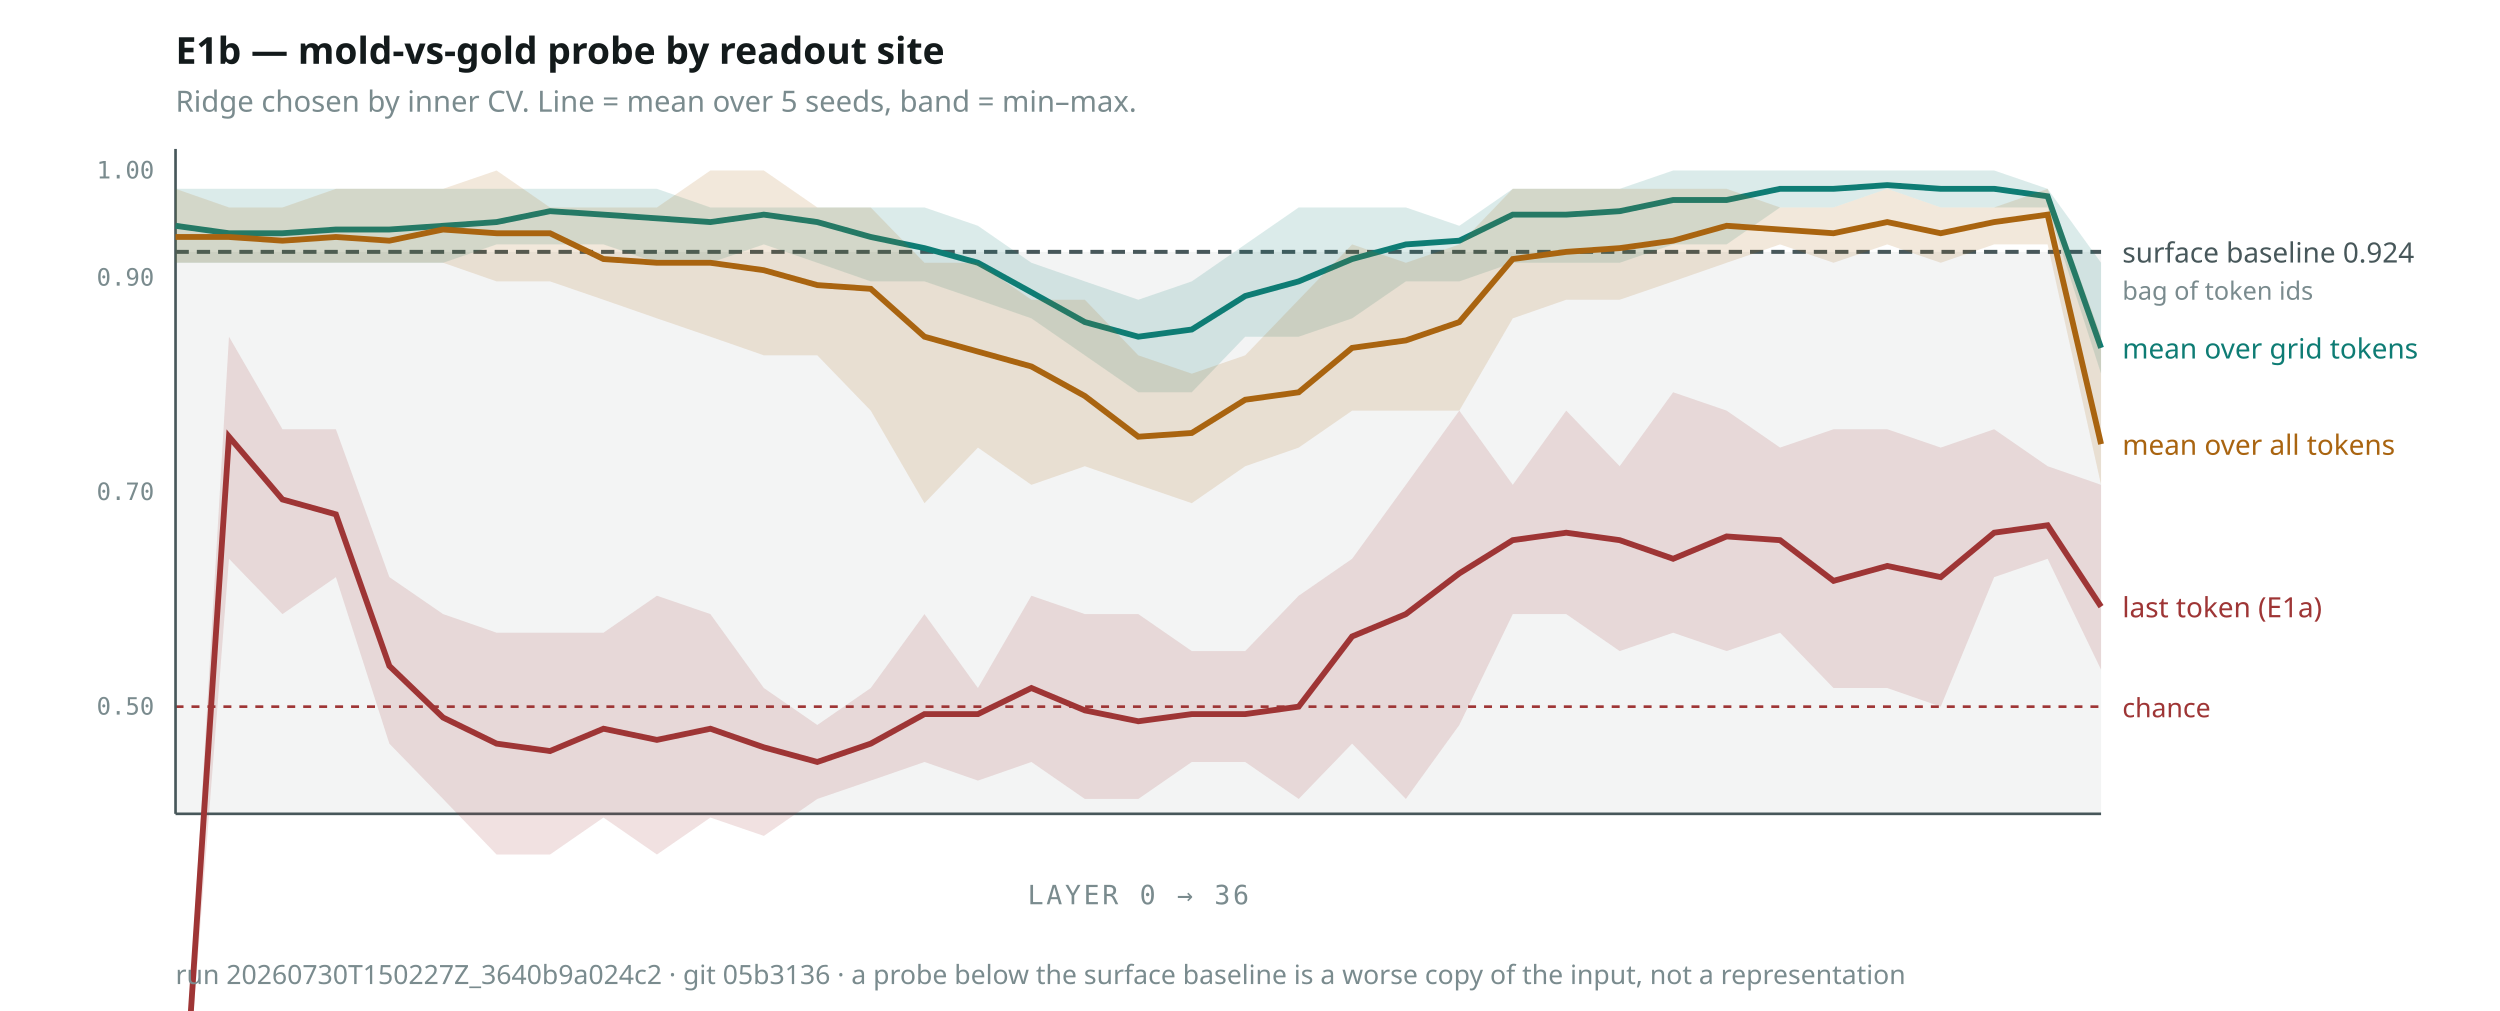
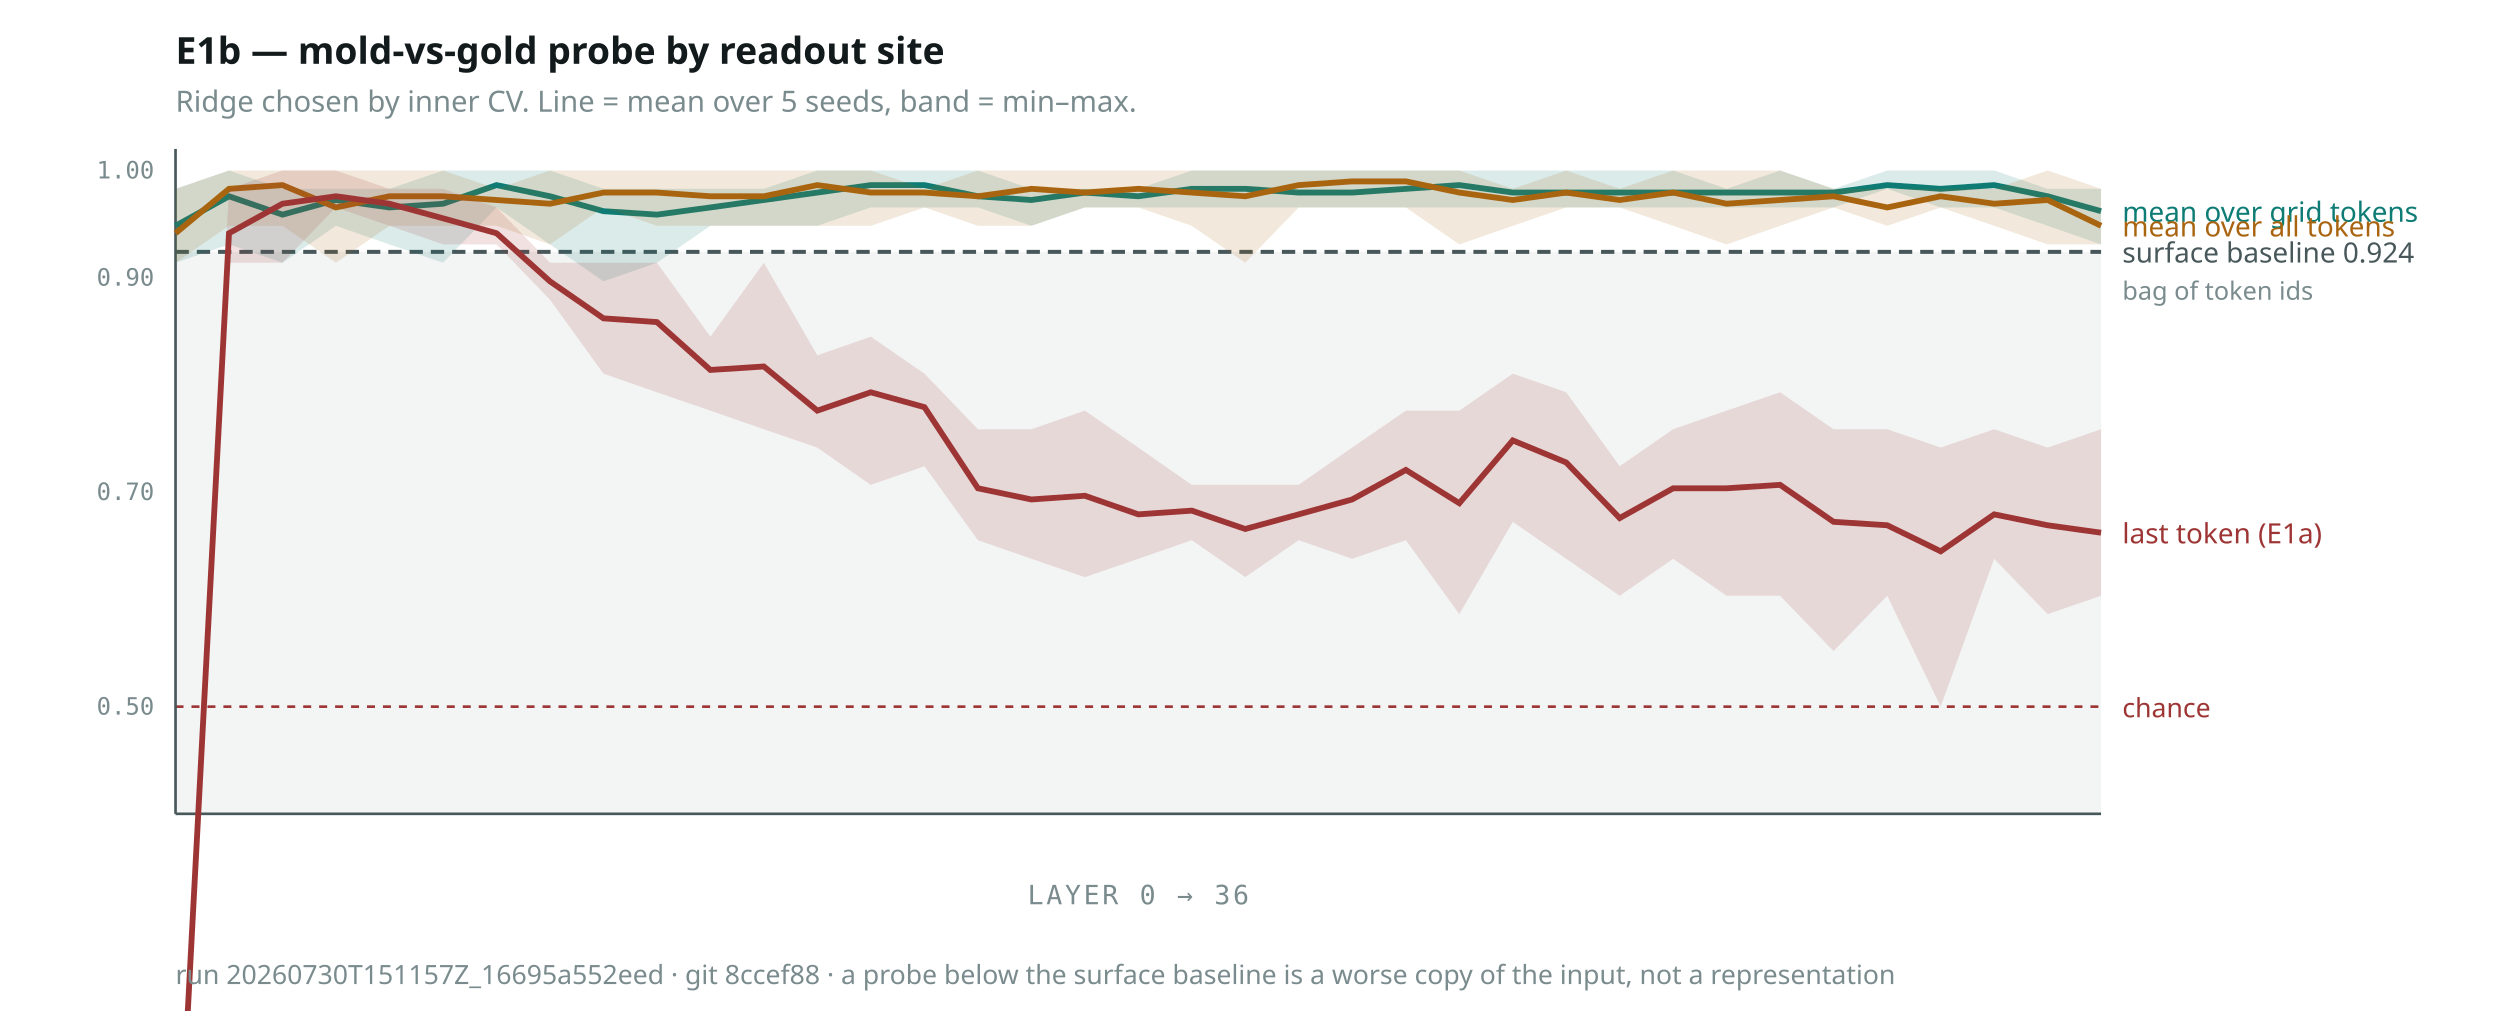
<svg xmlns="http://www.w3.org/2000/svg" viewBox="0 0 940 380" font-family="system-ui,sans-serif">
  <text x="66" y="24" font-size="14" font-weight="600" fill="#131A1B">E1b — mold-vs-gold probe by readout site</text>
  <text x="66" y="42" font-size="11" fill="#7A8B8E">Ridge chosen by inner CV. Line = mean over 5 seeds, band = min–max.</text>
  <rect x="66" y="94.7" width="724" height="211.3" fill="#47575A" opacity=".07" />
  <line x1="66" y1="94.7" x2="790" y2="94.7" stroke="#47575A" stroke-dasharray="5 3" stroke-width="1.5" />
  <text x="798" y="98.7" font-size="10.5" fill="#47575A">surface baseline 0.924</text>
  <text x="798" y="112.7" font-size="9.5" fill="#7A8B8E">bag of token ids</text>
  <line x1="66" y1="265.7" x2="790" y2="265.7" stroke="#9E3535" stroke-dasharray="3 3" />
  <text x="798" y="269.7" font-size="10" fill="#9E3535">chance</text>
  <line x1="66" y1="56" x2="66" y2="306" stroke="#47575A" />
  <line x1="66" y1="306" x2="790" y2="306" stroke="#47575A" />
  <text x="58" y="268.7" text-anchor="end" font-family="ui-monospace,monospace" font-size="9" fill="#7A8B8E">0.50</text>
  <text x="58" y="188.0" text-anchor="end" font-family="ui-monospace,monospace" font-size="9" fill="#7A8B8E">0.70</text>
  <text x="58" y="107.4" text-anchor="end" font-family="ui-monospace,monospace" font-size="9" fill="#7A8B8E">0.90</text>
  <text x="58" y="67.1" text-anchor="end" font-family="ui-monospace,monospace" font-size="9" fill="#7A8B8E">1.00</text>
-   <polygon points="66.0,71.0 86.1,71.0 106.2,71.0 126.3,71.0 146.4,71.0 166.6,71.0 186.7,71.0 206.8,71.0 226.9,71.0 247.0,71.0 267.1,78.0 287.2,78.0 307.3,78.0 327.4,78.0 347.6,78.0 367.7,84.9 387.8,98.8 407.9,105.8 428.0,112.7 448.1,105.8 468.2,91.9 488.3,78.0 508.4,78.0 528.6,78.0 548.7,84.9 568.8,71.0 588.9,71.0 609.0,71.0 629.1,64.1 649.2,64.1 669.3,64.1 689.4,64.1 709.6,64.1 729.7,64.1 749.8,64.1 769.9,71.0 790.0,98.8 790.0,140.5 769.9,78.0 749.8,78.0 729.7,78.0 709.6,71.0 689.4,78.0 669.3,78.0 649.2,91.9 629.1,91.9 609.0,98.8 588.9,98.8 568.8,98.8 548.7,105.8 528.6,105.8 508.4,119.7 488.3,126.6 468.2,126.6 448.1,147.5 428.0,147.5 407.9,133.6 387.8,119.7 367.7,112.7 347.6,105.8 327.4,105.8 307.3,98.8 287.2,91.9 267.1,98.8 247.0,98.8 226.9,91.9 206.8,91.9 186.7,91.9 166.6,98.8 146.4,98.8 126.3,98.8 106.2,98.8 86.1,98.8 66.0,98.8" fill="#0E7C74" opacity=".15" />
-   <polyline points="66.0,84.9 86.1,87.7 106.2,87.7 126.3,86.3 146.4,86.3 166.6,84.9 186.7,83.5 206.8,79.4 226.9,80.7 247.0,82.1 267.1,83.5 287.2,80.7 307.3,83.5 327.4,89.1 347.6,93.3 367.7,98.8 387.8,109.9 407.9,121.1 428.0,126.6 448.1,123.9 468.2,111.3 488.3,105.8 508.4,97.4 528.6,91.9 548.7,90.5 568.8,80.7 588.9,80.7 609.0,79.4 629.1,75.2 649.2,75.2 669.3,71.0 689.4,71.0 709.6,69.6 729.7,71.0 749.8,71.0 769.9,73.8 790.0,130.8" fill="none" stroke="#0E7C74" stroke-width="2.2" />
-   <text x="798" y="134.8" font-size="10.5" fill="#0E7C74">mean over grid tokens</text>
-   <polygon points="66.0,71.0 86.1,78.0 106.2,78.0 126.3,71.0 146.4,71.0 166.6,71.0 186.7,64.1 206.8,78.0 226.9,78.0 247.0,78.0 267.1,64.1 287.2,64.1 307.3,78.0 327.4,78.0 347.6,98.8 367.7,98.8 387.8,112.7 407.9,112.7 428.0,133.6 448.1,140.5 468.2,133.6 488.3,112.7 508.4,91.9 528.6,98.8 548.7,91.9 568.8,71.0 588.9,71.0 609.0,71.0 629.1,71.0 649.2,71.0 669.3,78.0 689.4,78.0 709.6,71.0 729.7,78.0 749.8,78.0 769.9,71.0 790.0,126.6 790.0,182.3 769.9,91.9 749.8,91.9 729.7,98.8 709.6,91.9 689.4,98.8 669.3,91.9 649.2,98.8 629.1,105.8 609.0,112.7 588.9,112.7 568.8,119.7 548.7,154.4 528.6,154.4 508.4,154.4 488.3,168.3 468.2,175.3 448.1,189.2 428.0,182.3 407.9,175.3 387.8,182.3 367.7,168.3 347.6,189.2 327.4,154.4 307.3,133.6 287.2,133.6 267.1,126.6 247.0,119.7 226.9,112.7 206.8,105.8 186.7,105.8 166.6,98.8 146.4,98.8 126.3,98.8 106.2,98.8 86.1,98.8 66.0,98.8" fill="#A96410" opacity=".15" />
-   <polyline points="66.0,89.1 86.1,89.1 106.2,90.5 126.3,89.1 146.4,90.5 166.6,86.3 186.7,87.7 206.8,87.7 226.9,97.4 247.0,98.8 267.1,98.8 287.2,101.6 307.3,107.2 327.4,108.6 347.6,126.6 367.7,132.2 387.8,137.8 407.9,148.9 428.0,164.2 448.1,162.8 468.2,150.3 488.3,147.5 508.4,130.8 528.6,128.0 548.7,121.1 568.8,97.4 588.9,94.7 609.0,93.3 629.1,90.5 649.2,84.9 669.3,86.3 689.4,87.7 709.6,83.5 729.7,87.7 749.8,83.5 769.9,80.7 790.0,167.0" fill="none" stroke="#A96410" stroke-width="2.2" />
-   <text x="798" y="171.0" font-size="10.5" fill="#A96410">mean over all tokens</text>
-   <polygon points="66.0,467.3 86.1,126.6 106.2,161.4 126.3,161.4 146.4,217.0 166.6,230.9 186.7,237.9 206.8,237.9 226.9,237.9 247.0,224.0 267.1,230.9 287.2,258.7 307.3,272.6 327.4,258.7 347.6,230.9 367.7,258.7 387.8,224.0 407.9,230.9 428.0,230.9 448.1,244.8 468.2,244.8 488.3,224.0 508.4,210.1 528.6,182.3 548.7,154.4 568.8,182.3 588.9,154.4 609.0,175.3 629.1,147.5 649.2,154.4 669.3,168.3 689.4,161.4 709.6,161.4 729.7,168.3 749.8,161.4 769.9,175.3 790.0,182.3 790.0,251.8 769.9,210.1 749.8,217.0 729.7,265.7 709.6,258.7 689.4,258.7 669.3,237.9 649.2,244.8 629.1,237.9 609.0,244.8 588.9,230.9 568.8,230.9 548.7,272.6 528.6,300.4 508.4,279.6 488.3,300.4 468.2,286.5 448.1,286.5 428.0,300.4 407.9,300.4 387.8,286.5 367.7,293.5 347.6,286.5 327.4,293.5 307.3,300.4 287.2,314.3 267.1,307.4 247.0,321.3 226.9,307.4 206.8,321.3 186.7,321.3 166.6,300.4 146.4,279.6 126.3,217.0 106.2,230.9 86.1,210.1 66.0,467.3" fill="#9E3535" opacity=".15" />
-   <polyline points="66.0,467.3 86.1,164.2 106.2,187.8 126.3,193.4 146.4,250.4 166.6,269.8 186.7,279.6 206.8,282.4 226.9,274.0 247.0,278.2 267.1,274.0 287.2,281.0 307.3,286.5 327.4,279.6 347.6,268.5 367.7,268.5 387.8,258.7 407.9,267.1 428.0,271.2 448.1,268.5 468.2,268.5 488.3,265.7 508.4,239.3 528.6,230.9 548.7,215.6 568.8,203.1 588.9,200.3 609.0,203.1 629.1,210.1 649.2,201.7 669.3,203.1 689.4,218.4 709.6,212.8 729.7,217.0 749.8,200.3 769.9,197.5 790.0,228.1" fill="none" stroke="#9E3535" stroke-width="2.2" />
-   <text x="798" y="232.1" font-size="10.5" fill="#9E3535">last token (E1a)</text>
+   <polygon points="66.0,71.0 86.1,64.1 106.2,71.0 126.3,71.0 146.4,71.0 166.6,64.1 186.7,64.1 206.8,64.1 226.9,71.0 247.0,71.0 267.1,71.0 287.2,71.0 307.3,64.1 327.4,64.1 347.6,64.1 367.7,64.1 387.8,71.0 407.9,71.0 428.0,71.0 448.1,64.1 468.2,64.1 488.3,64.1 508.4,64.1 528.6,64.1 548.7,64.1 568.8,64.1 588.9,64.1 609.0,64.1 629.1,64.1 649.2,71.0 669.3,64.1 689.4,71.0 709.6,64.1 729.7,64.1 749.8,64.1 769.9,71.0 790.0,71.0 790.0,91.9 769.9,84.9 749.8,78.0 729.7,78.0 709.6,71.0 689.4,78.0 669.3,78.0 649.2,78.0 629.1,78.0 609.0,78.0 588.9,78.0 568.8,78.0 548.7,78.0 528.6,78.0 508.4,78.0 488.3,78.0 468.2,78.0 448.1,78.0 428.0,78.0 407.9,78.0 387.8,84.9 367.7,78.0 347.6,78.0 327.4,78.0 307.3,84.9 287.2,84.9 267.1,84.9 247.0,98.8 226.9,105.8 206.8,91.9 186.7,78.0 166.6,98.8 146.4,91.9 126.3,84.9 106.2,98.8 86.1,91.9 66.0,98.8" fill="#0E7C74" opacity=".15" />
+   <polyline points="66.0,84.9 86.1,73.8 106.2,80.7 126.3,75.2 146.4,78.0 166.6,76.6 186.7,69.6 206.8,73.8 226.9,79.4 247.0,80.7 267.1,78.0 287.2,75.2 307.3,72.4 327.4,69.6 347.6,69.6 367.7,73.8 387.8,75.2 407.9,72.4 428.0,73.8 448.1,71.0 468.2,71.0 488.3,72.4 508.4,72.4 528.6,71.0 548.7,69.6 568.8,72.4 588.9,72.4 609.0,72.4 629.1,72.4 649.2,72.4 669.3,72.4 689.4,72.4 709.6,69.6 729.7,71.0 749.8,69.6 769.9,73.8 790.0,79.4" fill="none" stroke="#0E7C74" stroke-width="2.2" />
+   <text x="798" y="83.4" font-size="10.5" fill="#0E7C74">mean over grid tokens</text>
+   <polygon points="66.0,71.0 86.1,64.1 106.2,64.1 126.3,64.1 146.4,64.1 166.6,64.1 186.7,71.0 206.8,64.1 226.9,64.1 247.0,64.1 267.1,64.1 287.2,64.1 307.3,64.1 327.4,64.1 347.6,71.0 367.7,64.1 387.8,64.1 407.9,64.1 428.0,64.1 448.1,64.1 468.2,64.1 488.3,64.1 508.4,64.1 528.6,64.1 548.7,64.1 568.8,71.0 588.9,64.1 609.0,71.0 629.1,64.1 649.2,64.1 669.3,64.1 689.4,71.0 709.6,71.0 729.7,71.0 749.8,71.0 769.9,64.1 790.0,71.0 790.0,91.9 769.9,91.9 749.8,84.9 729.7,78.0 709.6,84.9 689.4,78.0 669.3,84.9 649.2,91.9 629.1,84.9 609.0,78.0 588.9,78.0 568.8,84.9 548.7,91.9 528.6,78.0 508.4,78.0 488.3,78.0 468.2,98.8 448.1,84.9 428.0,78.0 407.9,78.0 387.8,84.9 367.7,84.9 347.6,78.0 327.4,84.9 307.3,84.9 287.2,84.9 267.1,84.9 247.0,84.9 226.9,78.0 206.8,91.9 186.7,84.9 166.6,84.9 146.4,84.9 126.3,98.8 106.2,84.9 86.1,84.9 66.0,98.8" fill="#A96410" opacity=".15" />
+   <polyline points="66.0,87.7 86.1,71.0 106.2,69.6 126.3,78.0 146.4,73.8 166.6,73.8 186.7,75.2 206.8,76.6 226.9,72.4 247.0,72.4 267.1,73.8 287.2,73.8 307.3,69.6 327.4,72.4 347.6,72.4 367.7,73.8 387.8,71.0 407.9,72.4 428.0,71.0 448.1,72.4 468.2,73.8 488.3,69.6 508.4,68.2 528.6,68.2 548.7,72.4 568.8,75.2 588.9,72.4 609.0,75.2 629.1,72.4 649.2,76.6 669.3,75.2 689.4,73.8 709.6,78.0 729.7,73.8 749.8,76.6 769.9,75.2 790.0,84.9" fill="none" stroke="#A96410" stroke-width="2.2" />
+   <text x="798" y="88.9" font-size="10.5" fill="#A96410">mean over all tokens</text>
+   <polygon points="66.0,467.3 86.1,71.0 106.2,64.1 126.3,64.1 146.4,71.0 166.6,71.0 186.7,78.0 206.8,98.8 226.9,98.8 247.0,98.8 267.1,126.6 287.2,98.8 307.3,133.6 327.4,126.6 347.6,140.5 367.7,161.4 387.8,161.4 407.9,154.4 428.0,168.3 448.1,182.3 468.2,182.3 488.3,182.3 508.4,168.3 528.6,154.4 548.7,154.4 568.8,140.5 588.9,147.5 609.0,175.3 629.1,161.4 649.2,154.4 669.3,147.5 689.4,161.4 709.6,161.4 729.7,168.3 749.8,161.4 769.9,168.3 790.0,161.4 790.0,224.0 769.9,230.9 749.8,210.1 729.7,265.7 709.6,224.0 689.4,244.8 669.3,224.0 649.2,224.0 629.1,210.1 609.0,224.0 588.9,210.1 568.8,196.2 548.7,230.9 528.6,203.1 508.4,210.1 488.3,203.1 468.2,217.0 448.1,203.1 428.0,210.1 407.9,217.0 387.8,210.1 367.7,203.1 347.6,175.3 327.4,182.3 307.3,168.3 287.2,161.4 267.1,154.4 247.0,147.5 226.9,140.5 206.8,112.7 186.7,91.9 166.6,91.9 146.4,84.9 126.3,78.0 106.2,98.8 86.1,98.8 66.0,467.3" fill="#9E3535" opacity=".15" />
+   <polyline points="66.0,467.3 86.1,87.7 106.2,76.6 126.3,73.8 146.4,76.6 166.6,82.1 186.7,87.7 206.8,105.8 226.9,119.7 247.0,121.1 267.1,139.1 287.2,137.8 307.3,154.4 327.4,147.5 347.6,153.1 367.7,183.6 387.8,187.8 407.9,186.4 428.0,193.4 448.1,192.0 468.2,198.9 488.3,193.4 508.4,187.8 528.6,176.7 548.7,189.2 568.8,165.6 588.9,173.9 609.0,194.8 629.1,183.6 649.2,183.6 669.3,182.3 689.4,196.2 709.6,197.5 729.7,207.3 749.8,193.4 769.9,197.5 790.0,200.3" fill="none" stroke="#9E3535" stroke-width="2.2" />
+   <text x="798" y="204.3" font-size="10.5" fill="#9E3535">last token (E1a)</text>
  <text x="428.0" y="340" text-anchor="middle" font-family="ui-monospace,monospace" font-size="10" fill="#7A8B8E" letter-spacing=".1em">LAYER  0 → 36</text>
-   <text x="66" y="370" font-size="10" fill="#7A8B8E">run 20260730T150227Z_3640b9a024c2 · git 05b3136 · a probe below the surface baseline is a worse copy of the input, not a representation</text>
+   <text x="66" y="370" font-size="10" fill="#7A8B8E">run 20260730T151157Z_16695a552eed · git 8ccef88 · a probe below the surface baseline is a worse copy of the input, not a representation</text>
</svg>
